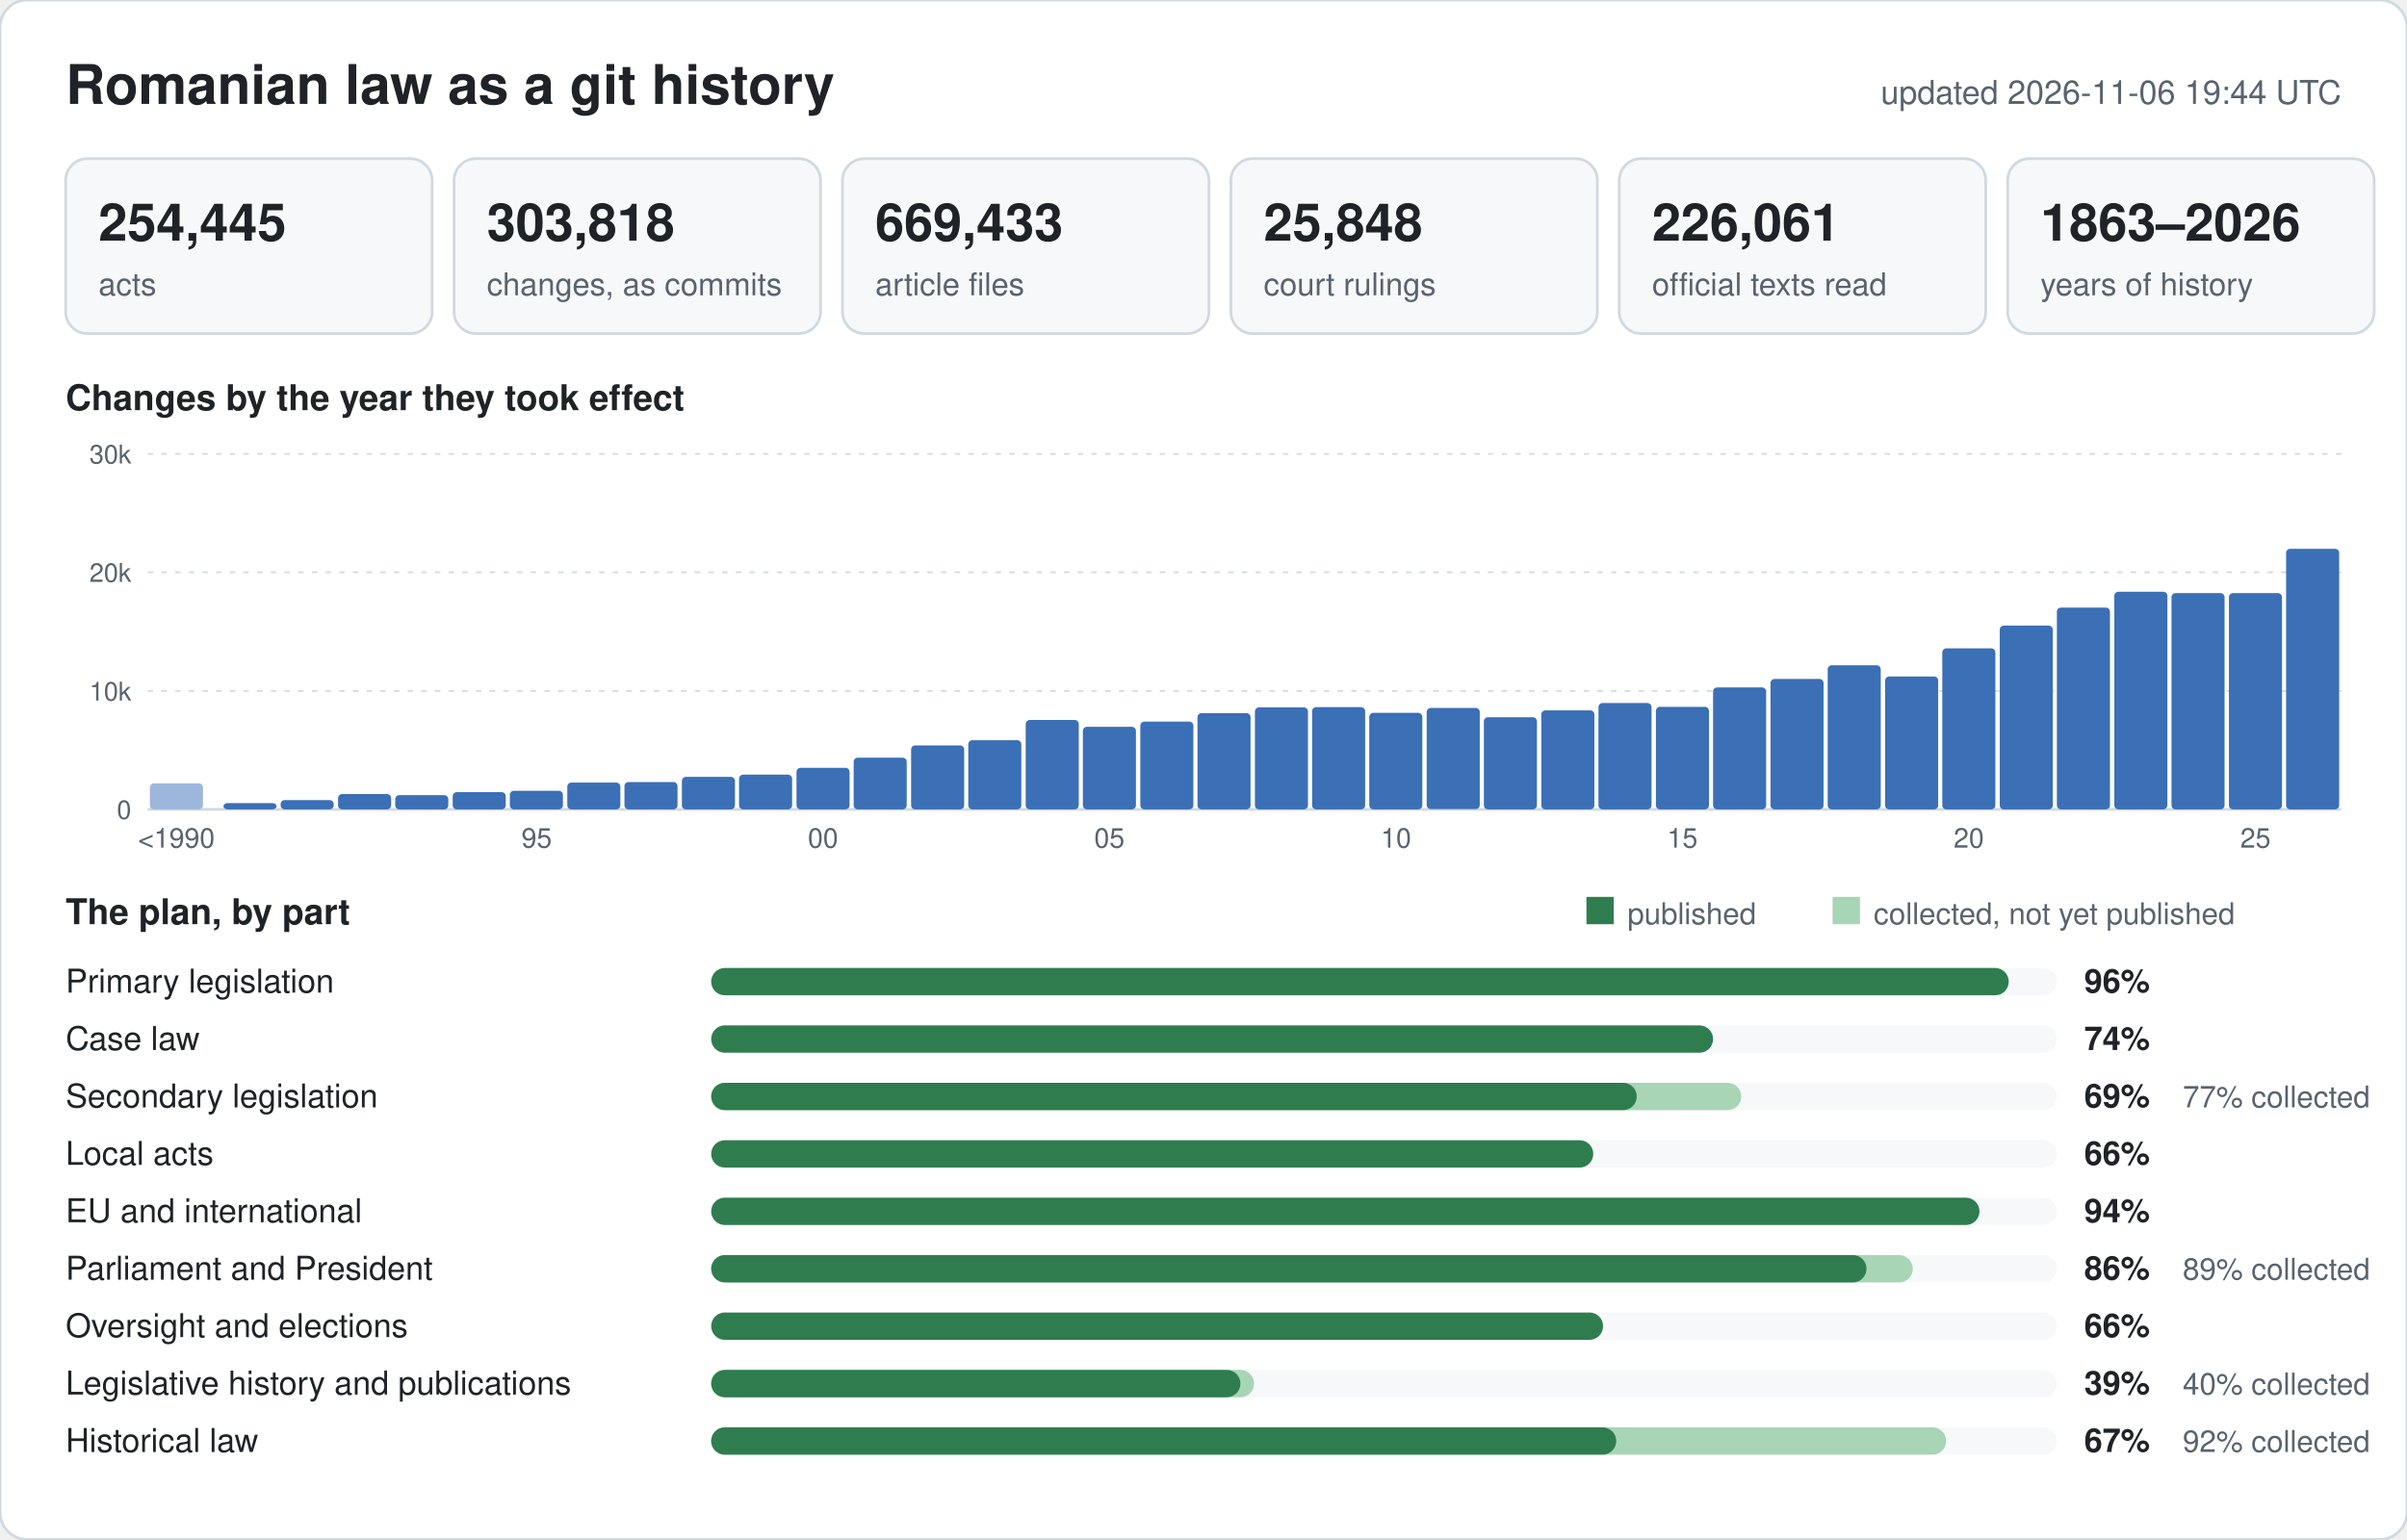
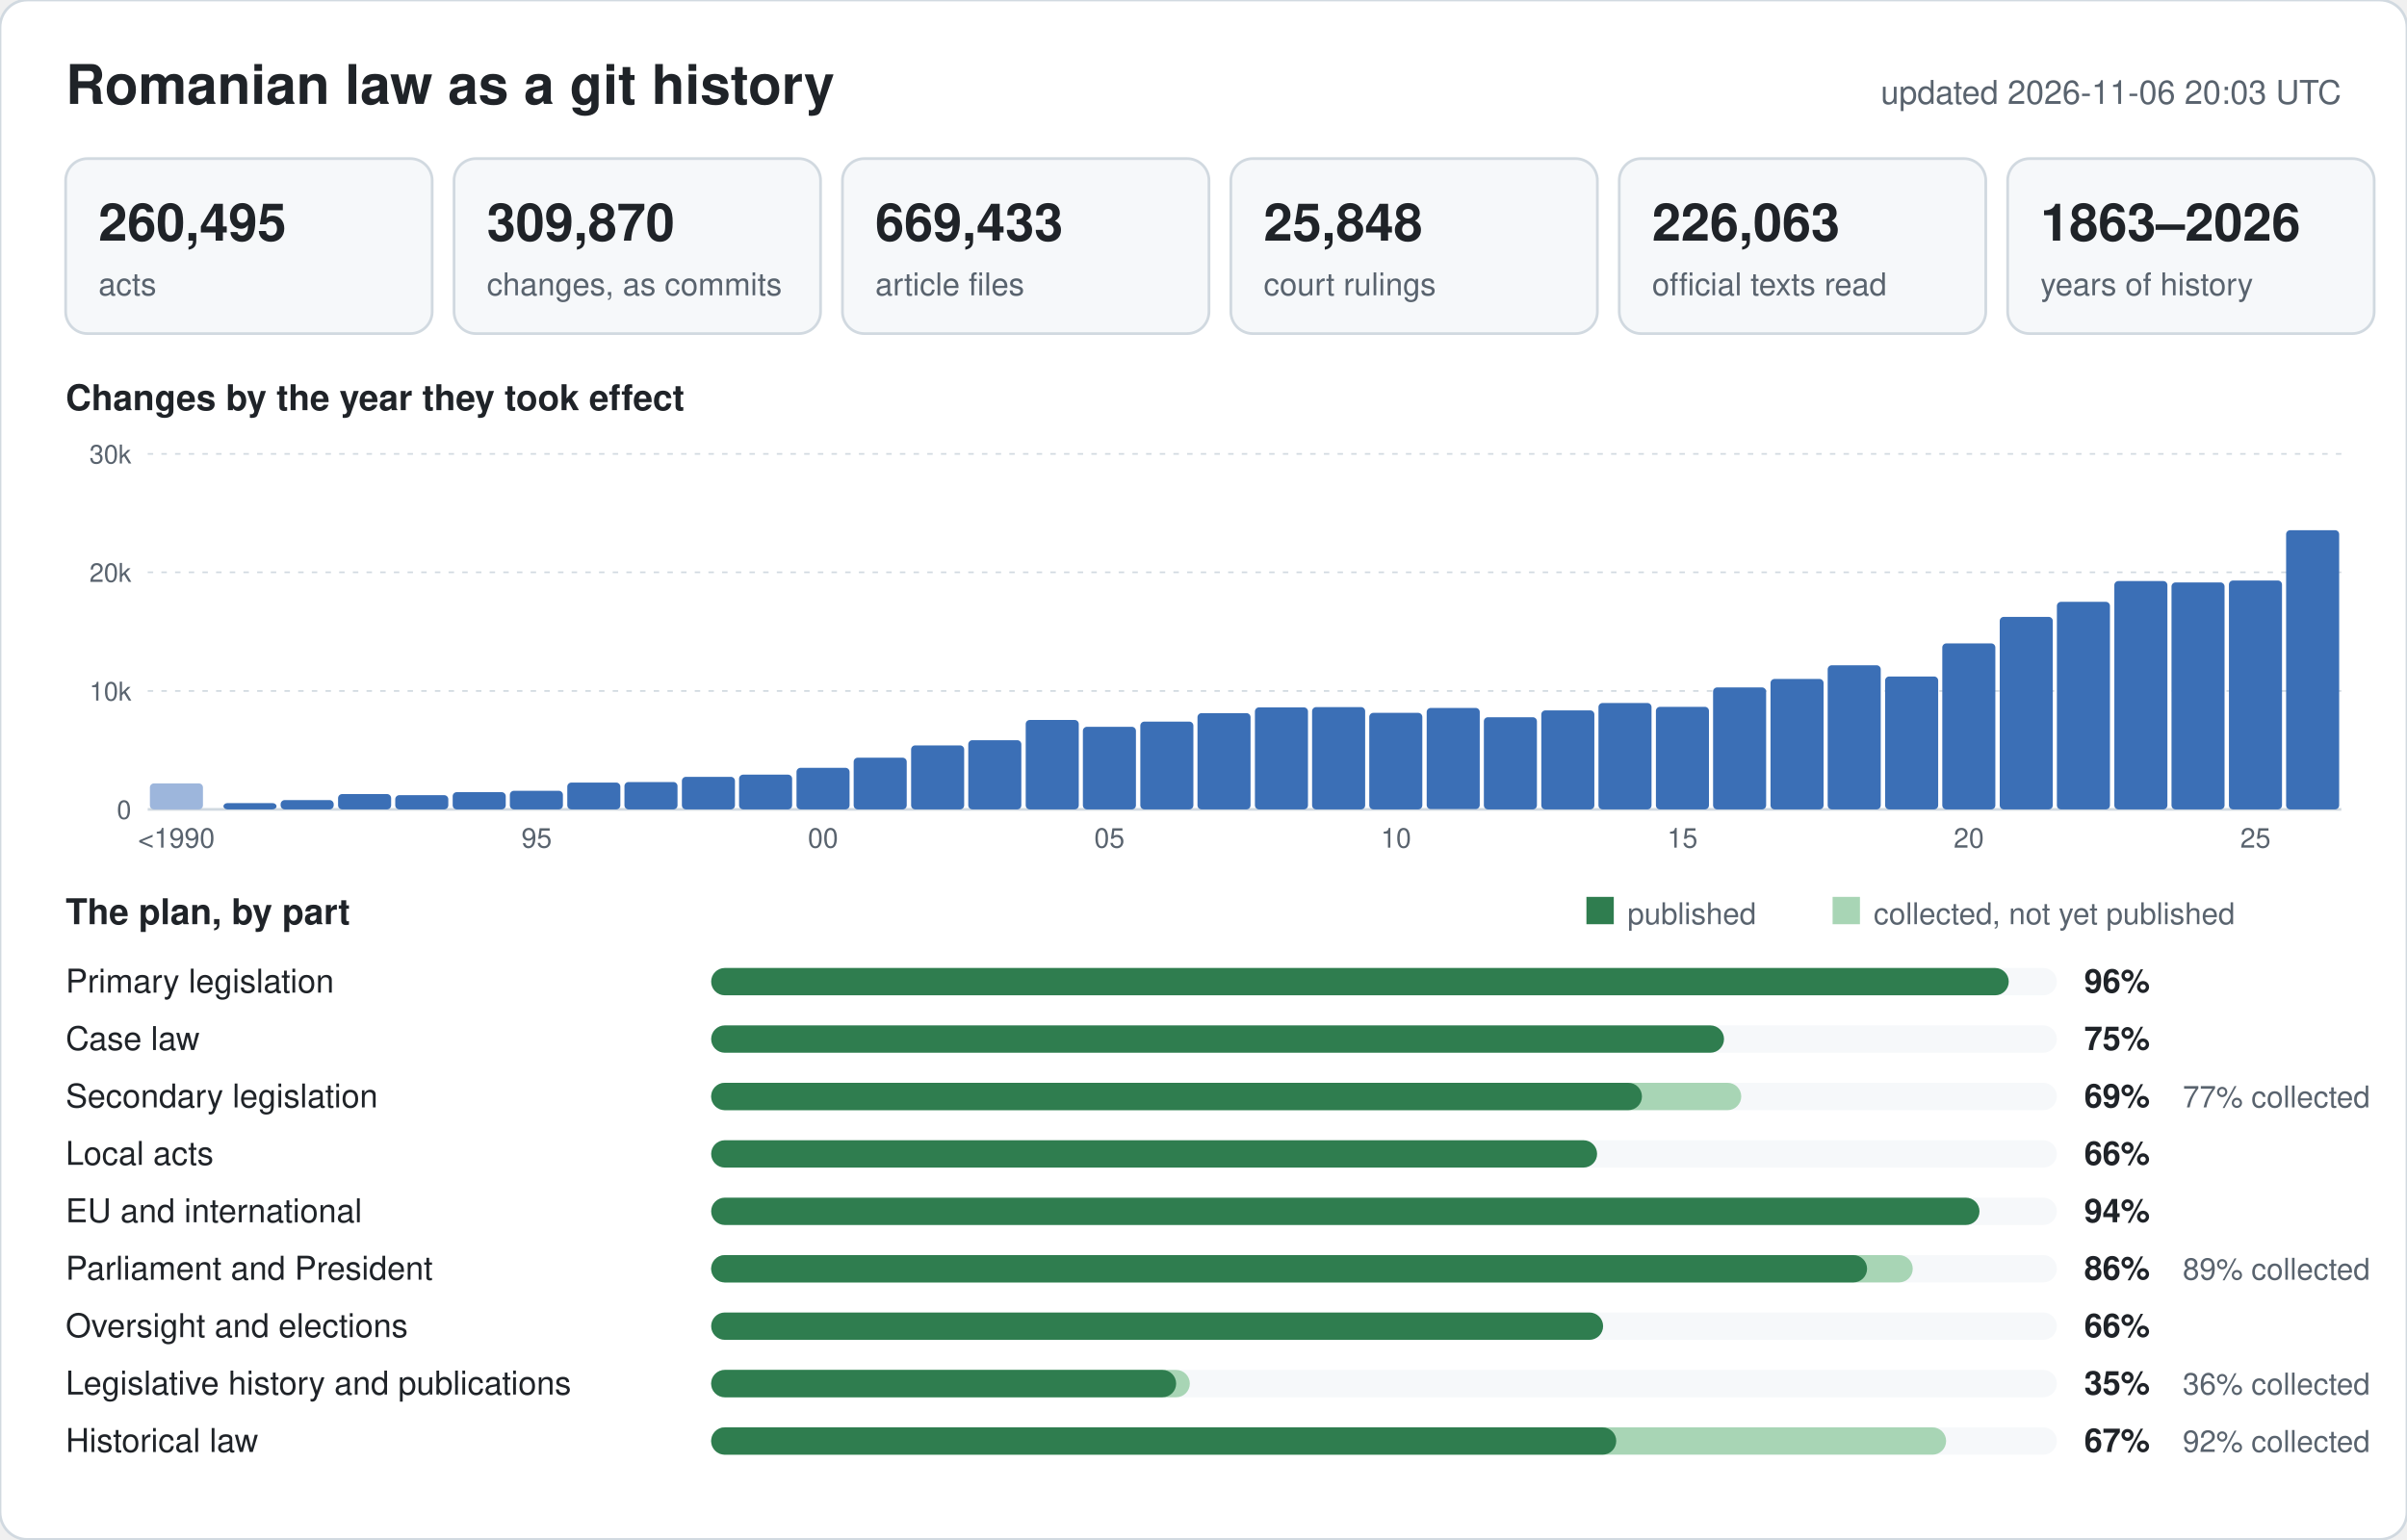
<svg xmlns="http://www.w3.org/2000/svg" width="880" height="563" viewBox="0 0 880 563" font-family="-apple-system,BlinkMacSystemFont,Segoe UI,Helvetica,Arial,sans-serif">
  <rect width="880" height="563" rx="10" fill="#ffffff" stroke="#d1d9e0" />
  <text x="24" y="38" font-size="20" font-weight="600" fill="#1f2328">Romanian law as a git history</text>
-   <text x="856" y="38" font-size="12" text-anchor="end" fill="#59636e">updated 2026-11-06 19:44 UTC</text>
+   <text x="856" y="38" font-size="12" text-anchor="end" fill="#59636e">updated 2026-11-06 20:03 UTC</text>
  <rect x="24" y="58" width="134" height="64" rx="8" fill="#f6f8fa" stroke="#d1d9e0" />
-   <text x="36" y="88" font-size="19" font-weight="600" fill="#1f2328">254,445</text>
+   <text x="36" y="88" font-size="19" font-weight="600" fill="#1f2328">260,495</text>
  <text x="36" y="108" font-size="11.5" fill="#59636e">acts</text>
  <rect x="166" y="58" width="134" height="64" rx="8" fill="#f6f8fa" stroke="#d1d9e0" />
-   <text x="178" y="88" font-size="19" font-weight="600" fill="#1f2328">303,818</text>
+   <text x="178" y="88" font-size="19" font-weight="600" fill="#1f2328">309,870</text>
  <text x="178" y="108" font-size="11.5" fill="#59636e">changes, as commits</text>
  <rect x="308" y="58" width="134" height="64" rx="8" fill="#f6f8fa" stroke="#d1d9e0" />
  <text x="320" y="88" font-size="19" font-weight="600" fill="#1f2328">669,433</text>
  <text x="320" y="108" font-size="11.5" fill="#59636e">article files</text>
  <rect x="450" y="58" width="134" height="64" rx="8" fill="#f6f8fa" stroke="#d1d9e0" />
  <text x="462" y="88" font-size="19" font-weight="600" fill="#1f2328">25,848</text>
  <text x="462" y="108" font-size="11.5" fill="#59636e">court rulings</text>
  <rect x="592" y="58" width="134" height="64" rx="8" fill="#f6f8fa" stroke="#d1d9e0" />
-   <text x="604" y="88" font-size="19" font-weight="600" fill="#1f2328">226,061</text>
+   <text x="604" y="88" font-size="19" font-weight="600" fill="#1f2328">226,063</text>
  <text x="604" y="108" font-size="11.5" fill="#59636e">official texts read</text>
  <rect x="734" y="58" width="134" height="64" rx="8" fill="#f6f8fa" stroke="#d1d9e0" />
  <text x="746" y="88" font-size="19" font-weight="600" fill="#1f2328">1863–2026</text>
  <text x="746" y="108" font-size="11.5" fill="#59636e">years of history</text>
  <text x="24" y="150" font-size="13" font-weight="600" fill="#1f2328">Changes by the year they took effect</text>
  <line x1="54" y1="296.0" x2="856" y2="296.0" stroke="#d1d9e0" stroke-width="1" />
  <text x="48" y="299.5" font-size="9.5" text-anchor="end" fill="#59636e">0</text>
  <line x1="54" y1="252.7" x2="856" y2="252.7" stroke="#d1d9e0" stroke-width="0.6" stroke-dasharray="2 3" />
  <text x="48" y="256.2" font-size="9.5" text-anchor="end" fill="#59636e">10k</text>
  <line x1="54" y1="209.3" x2="856" y2="209.3" stroke="#d1d9e0" stroke-width="0.6" stroke-dasharray="2 3" />
  <text x="48" y="212.8" font-size="9.5" text-anchor="end" fill="#59636e">20k</text>
  <line x1="54" y1="166.0" x2="856" y2="166.0" stroke="#d1d9e0" stroke-width="0.6" stroke-dasharray="2 3" />
  <text x="48" y="169.5" font-size="9.5" text-anchor="end" fill="#59636e">30k</text>
  <rect x="54.8" y="286.5" width="19.4" height="9.5" rx="1.5" fill="#9db6dc" />
  <text x="64.5" y="310" font-size="10" text-anchor="middle" fill="#59636e">&lt;1990</text>
  <rect x="81.7" y="293.7" width="19.4" height="2.3" rx="1.5" fill="#3b6fb6" />
  <rect x="102.6" y="292.6" width="19.4" height="3.4" rx="1.5" fill="#3b6fb6" />
  <rect x="123.6" y="290.4" width="19.4" height="5.6" rx="1.5" fill="#3b6fb6" />
  <rect x="144.5" y="290.8" width="19.4" height="5.2" rx="1.5" fill="#3b6fb6" />
  <rect x="165.5" y="289.7" width="19.4" height="6.3" rx="1.5" fill="#3b6fb6" />
  <rect x="186.4" y="289.2" width="19.4" height="6.8" rx="1.5" fill="#3b6fb6" />
  <text x="196.2" y="310" font-size="10" text-anchor="middle" fill="#59636e">95</text>
  <rect x="207.4" y="286.2" width="19.4" height="9.8" rx="1.5" fill="#3b6fb6" />
  <rect x="228.3" y="286.0" width="19.4" height="10.0" rx="1.5" fill="#3b6fb6" />
  <rect x="249.3" y="284.1" width="19.4" height="11.9" rx="1.5" fill="#3b6fb6" />
  <rect x="270.2" y="283.3" width="19.4" height="12.7" rx="1.5" fill="#3b6fb6" />
  <rect x="291.2" y="280.8" width="19.4" height="15.2" rx="1.5" fill="#3b6fb6" />
  <text x="300.9" y="310" font-size="10" text-anchor="middle" fill="#59636e">00</text>
  <rect x="312.1" y="277.1" width="19.4" height="18.9" rx="1.5" fill="#3b6fb6" />
  <rect x="333.1" y="272.6" width="19.4" height="23.4" rx="1.5" fill="#3b6fb6" />
  <rect x="354.0" y="270.7" width="19.4" height="25.3" rx="1.5" fill="#3b6fb6" />
  <rect x="375.0" y="263.3" width="19.4" height="32.7" rx="1.5" fill="#3b6fb6" />
  <rect x="395.9" y="265.8" width="19.4" height="30.2" rx="1.5" fill="#3b6fb6" />
  <text x="405.6" y="310" font-size="10" text-anchor="middle" fill="#59636e">05</text>
  <rect x="416.9" y="263.9" width="19.4" height="32.1" rx="1.5" fill="#3b6fb6" />
  <rect x="437.8" y="260.8" width="19.4" height="35.2" rx="1.5" fill="#3b6fb6" />
  <rect x="458.8" y="258.7" width="19.4" height="37.3" rx="1.5" fill="#3b6fb6" />
  <rect x="479.7" y="258.6" width="19.4" height="37.4" rx="1.5" fill="#3b6fb6" />
  <rect x="500.6" y="260.7" width="19.4" height="35.3" rx="1.5" fill="#3b6fb6" />
  <text x="510.4" y="310" font-size="10" text-anchor="middle" fill="#59636e">10</text>
  <rect x="521.6" y="258.9" width="19.4" height="37.0" rx="1.5" fill="#3b6fb6" />
  <rect x="542.5" y="262.3" width="19.4" height="33.7" rx="1.5" fill="#3b6fb6" />
  <rect x="563.5" y="259.8" width="19.4" height="36.2" rx="1.5" fill="#3b6fb6" />
  <rect x="584.4" y="257.1" width="19.4" height="38.9" rx="1.5" fill="#3b6fb6" />
  <rect x="605.4" y="258.5" width="19.4" height="37.5" rx="1.5" fill="#3b6fb6" />
  <text x="615.1" y="310" font-size="10" text-anchor="middle" fill="#59636e">15</text>
  <rect x="626.3" y="251.4" width="19.4" height="44.6" rx="1.5" fill="#3b6fb6" />
  <rect x="647.3" y="248.3" width="19.4" height="47.7" rx="1.5" fill="#3b6fb6" />
  <rect x="668.2" y="243.3" width="19.4" height="52.7" rx="1.5" fill="#3b6fb6" />
  <rect x="689.2" y="247.4" width="19.4" height="48.6" rx="1.5" fill="#3b6fb6" />
-   <rect x="710.1" y="237.1" width="19.4" height="58.9" rx="1.5" fill="#3b6fb6" />
+   <rect x="710.1" y="235.3" width="19.4" height="60.7" rx="1.5" fill="#3b6fb6" />
  <text x="719.8" y="310" font-size="10" text-anchor="middle" fill="#59636e">20</text>
-   <rect x="731.1" y="228.8" width="19.4" height="67.2" rx="1.5" fill="#3b6fb6" />
-   <rect x="752.0" y="222.2" width="19.4" height="73.8" rx="1.5" fill="#3b6fb6" />
-   <rect x="773.0" y="216.4" width="19.4" height="79.6" rx="1.5" fill="#3b6fb6" />
-   <rect x="793.9" y="216.9" width="19.4" height="79.1" rx="1.5" fill="#3b6fb6" />
-   <rect x="814.9" y="216.9" width="19.4" height="79.1" rx="1.5" fill="#3b6fb6" />
+   <rect x="731.1" y="225.6" width="19.4" height="70.4" rx="1.5" fill="#3b6fb6" />
+   <rect x="752.0" y="220.1" width="19.4" height="75.9" rx="1.5" fill="#3b6fb6" />
+   <rect x="773.0" y="212.5" width="19.4" height="83.5" rx="1.5" fill="#3b6fb6" />
+   <rect x="793.9" y="213.0" width="19.4" height="83.0" rx="1.5" fill="#3b6fb6" />
+   <rect x="814.9" y="212.3" width="19.4" height="83.7" rx="1.5" fill="#3b6fb6" />
  <text x="824.6" y="310" font-size="10" text-anchor="middle" fill="#59636e">25</text>
-   <rect x="835.8" y="200.7" width="19.4" height="95.3" rx="1.5" fill="#3b6fb6" />
+   <rect x="835.8" y="193.9" width="19.4" height="102.1" rx="1.5" fill="#3b6fb6" />
  <text x="24" y="338" font-size="13" font-weight="600" fill="#1f2328">The plan, by part</text>
  <rect x="580" y="328" width="10" height="10" fill="#2f7d4f" />
  <text x="595" y="338" font-size="11" fill="#59636e">published</text>
  <rect x="670" y="328" width="10" height="10" fill="#a8d5b5" />
  <text x="685" y="338" font-size="11" fill="#59636e">collected, not yet published</text>
  <text x="24" y="363" font-size="12" fill="#1f2328">Primary legislation</text>
  <rect x="260" y="354" width="492" height="10" rx="5" fill="#f6f8fa" />
  <rect x="260" y="354" width="474.4" height="10" rx="5" fill="#2f7d4f" />
  <text x="762" y="363" font-size="12" font-weight="600" fill="#1f2328">96%</text>
  <text x="24" y="384" font-size="12" fill="#1f2328">Case law</text>
  <rect x="260" y="375" width="492" height="10" rx="5" fill="#f6f8fa" />
-   <rect x="260" y="375" width="366.3" height="10" rx="5" fill="#2f7d4f" />
-   <text x="762" y="384" font-size="12" font-weight="600" fill="#1f2328">74%</text>
+   <rect x="260" y="375" width="370.3" height="10" rx="5" fill="#2f7d4f" />
+   <text x="762" y="384" font-size="12" font-weight="600" fill="#1f2328">75%</text>
  <text x="24" y="405" font-size="12" fill="#1f2328">Secondary legislation</text>
  <rect x="260" y="396" width="492" height="10" rx="5" fill="#f6f8fa" />
  <rect x="260" y="396" width="376.6" height="10" rx="5" fill="#a8d5b5" />
-   <rect x="260" y="396" width="338.4" height="10" rx="5" fill="#2f7d4f" />
+   <rect x="260" y="396" width="340.3" height="10" rx="5" fill="#2f7d4f" />
  <text x="762" y="405" font-size="12" font-weight="600" fill="#1f2328">69%</text>
  <text x="798" y="405" font-size="11" fill="#59636e">77% collected</text>
  <text x="24" y="426" font-size="12" fill="#1f2328">Local acts</text>
  <rect x="260" y="417" width="492" height="10" rx="5" fill="#f6f8fa" />
-   <rect x="260" y="417" width="322.5" height="10" rx="5" fill="#2f7d4f" />
+   <rect x="260" y="417" width="323.9" height="10" rx="5" fill="#2f7d4f" />
  <text x="762" y="426" font-size="12" font-weight="600" fill="#1f2328">66%</text>
  <text x="24" y="447" font-size="12" fill="#1f2328">EU and international</text>
  <rect x="260" y="438" width="492" height="10" rx="5" fill="#f6f8fa" />
  <rect x="260" y="438" width="463.7" height="10" rx="5" fill="#2f7d4f" />
  <text x="762" y="447" font-size="12" font-weight="600" fill="#1f2328">94%</text>
  <text x="24" y="468" font-size="12" fill="#1f2328">Parliament and President</text>
  <rect x="260" y="459" width="492" height="10" rx="5" fill="#f6f8fa" />
  <rect x="260" y="459" width="439.3" height="10" rx="5" fill="#a8d5b5" />
-   <rect x="260" y="459" width="422.4" height="10" rx="5" fill="#2f7d4f" />
+   <rect x="260" y="459" width="422.6" height="10" rx="5" fill="#2f7d4f" />
  <text x="762" y="468" font-size="12" font-weight="600" fill="#1f2328">86%</text>
  <text x="798" y="468" font-size="11" fill="#59636e">89% collected</text>
  <text x="24" y="489" font-size="12" fill="#1f2328">Oversight and elections</text>
  <rect x="260" y="480" width="492" height="10" rx="5" fill="#f6f8fa" />
  <rect x="260" y="480" width="326.1" height="10" rx="5" fill="#2f7d4f" />
  <text x="762" y="489" font-size="12" font-weight="600" fill="#1f2328">66%</text>
  <text x="24" y="510" font-size="12" fill="#1f2328">Legislative history and publications</text>
  <rect x="260" y="501" width="492" height="10" rx="5" fill="#f6f8fa" />
-   <rect x="260" y="501" width="198.5" height="10" rx="5" fill="#a8d5b5" />
-   <rect x="260" y="501" width="193.5" height="10" rx="5" fill="#2f7d4f" />
-   <text x="762" y="510" font-size="12" font-weight="600" fill="#1f2328">39%</text>
-   <text x="798" y="510" font-size="11" fill="#59636e">40% collected</text>
+   <rect x="260" y="501" width="175.0" height="10" rx="5" fill="#a8d5b5" />
+   <rect x="260" y="501" width="170.0" height="10" rx="5" fill="#2f7d4f" />
+   <text x="762" y="510" font-size="12" font-weight="600" fill="#1f2328">35%</text>
+   <text x="798" y="510" font-size="11" fill="#59636e">36% collected</text>
  <text x="24" y="531" font-size="12" fill="#1f2328">Historical law</text>
  <rect x="260" y="522" width="492" height="10" rx="5" fill="#f6f8fa" />
  <rect x="260" y="522" width="451.5" height="10" rx="5" fill="#a8d5b5" />
  <rect x="260" y="522" width="330.9" height="10" rx="5" fill="#2f7d4f" />
  <text x="762" y="531" font-size="12" font-weight="600" fill="#1f2328">67%</text>
  <text x="798" y="531" font-size="11" fill="#59636e">92% collected</text>
</svg>
